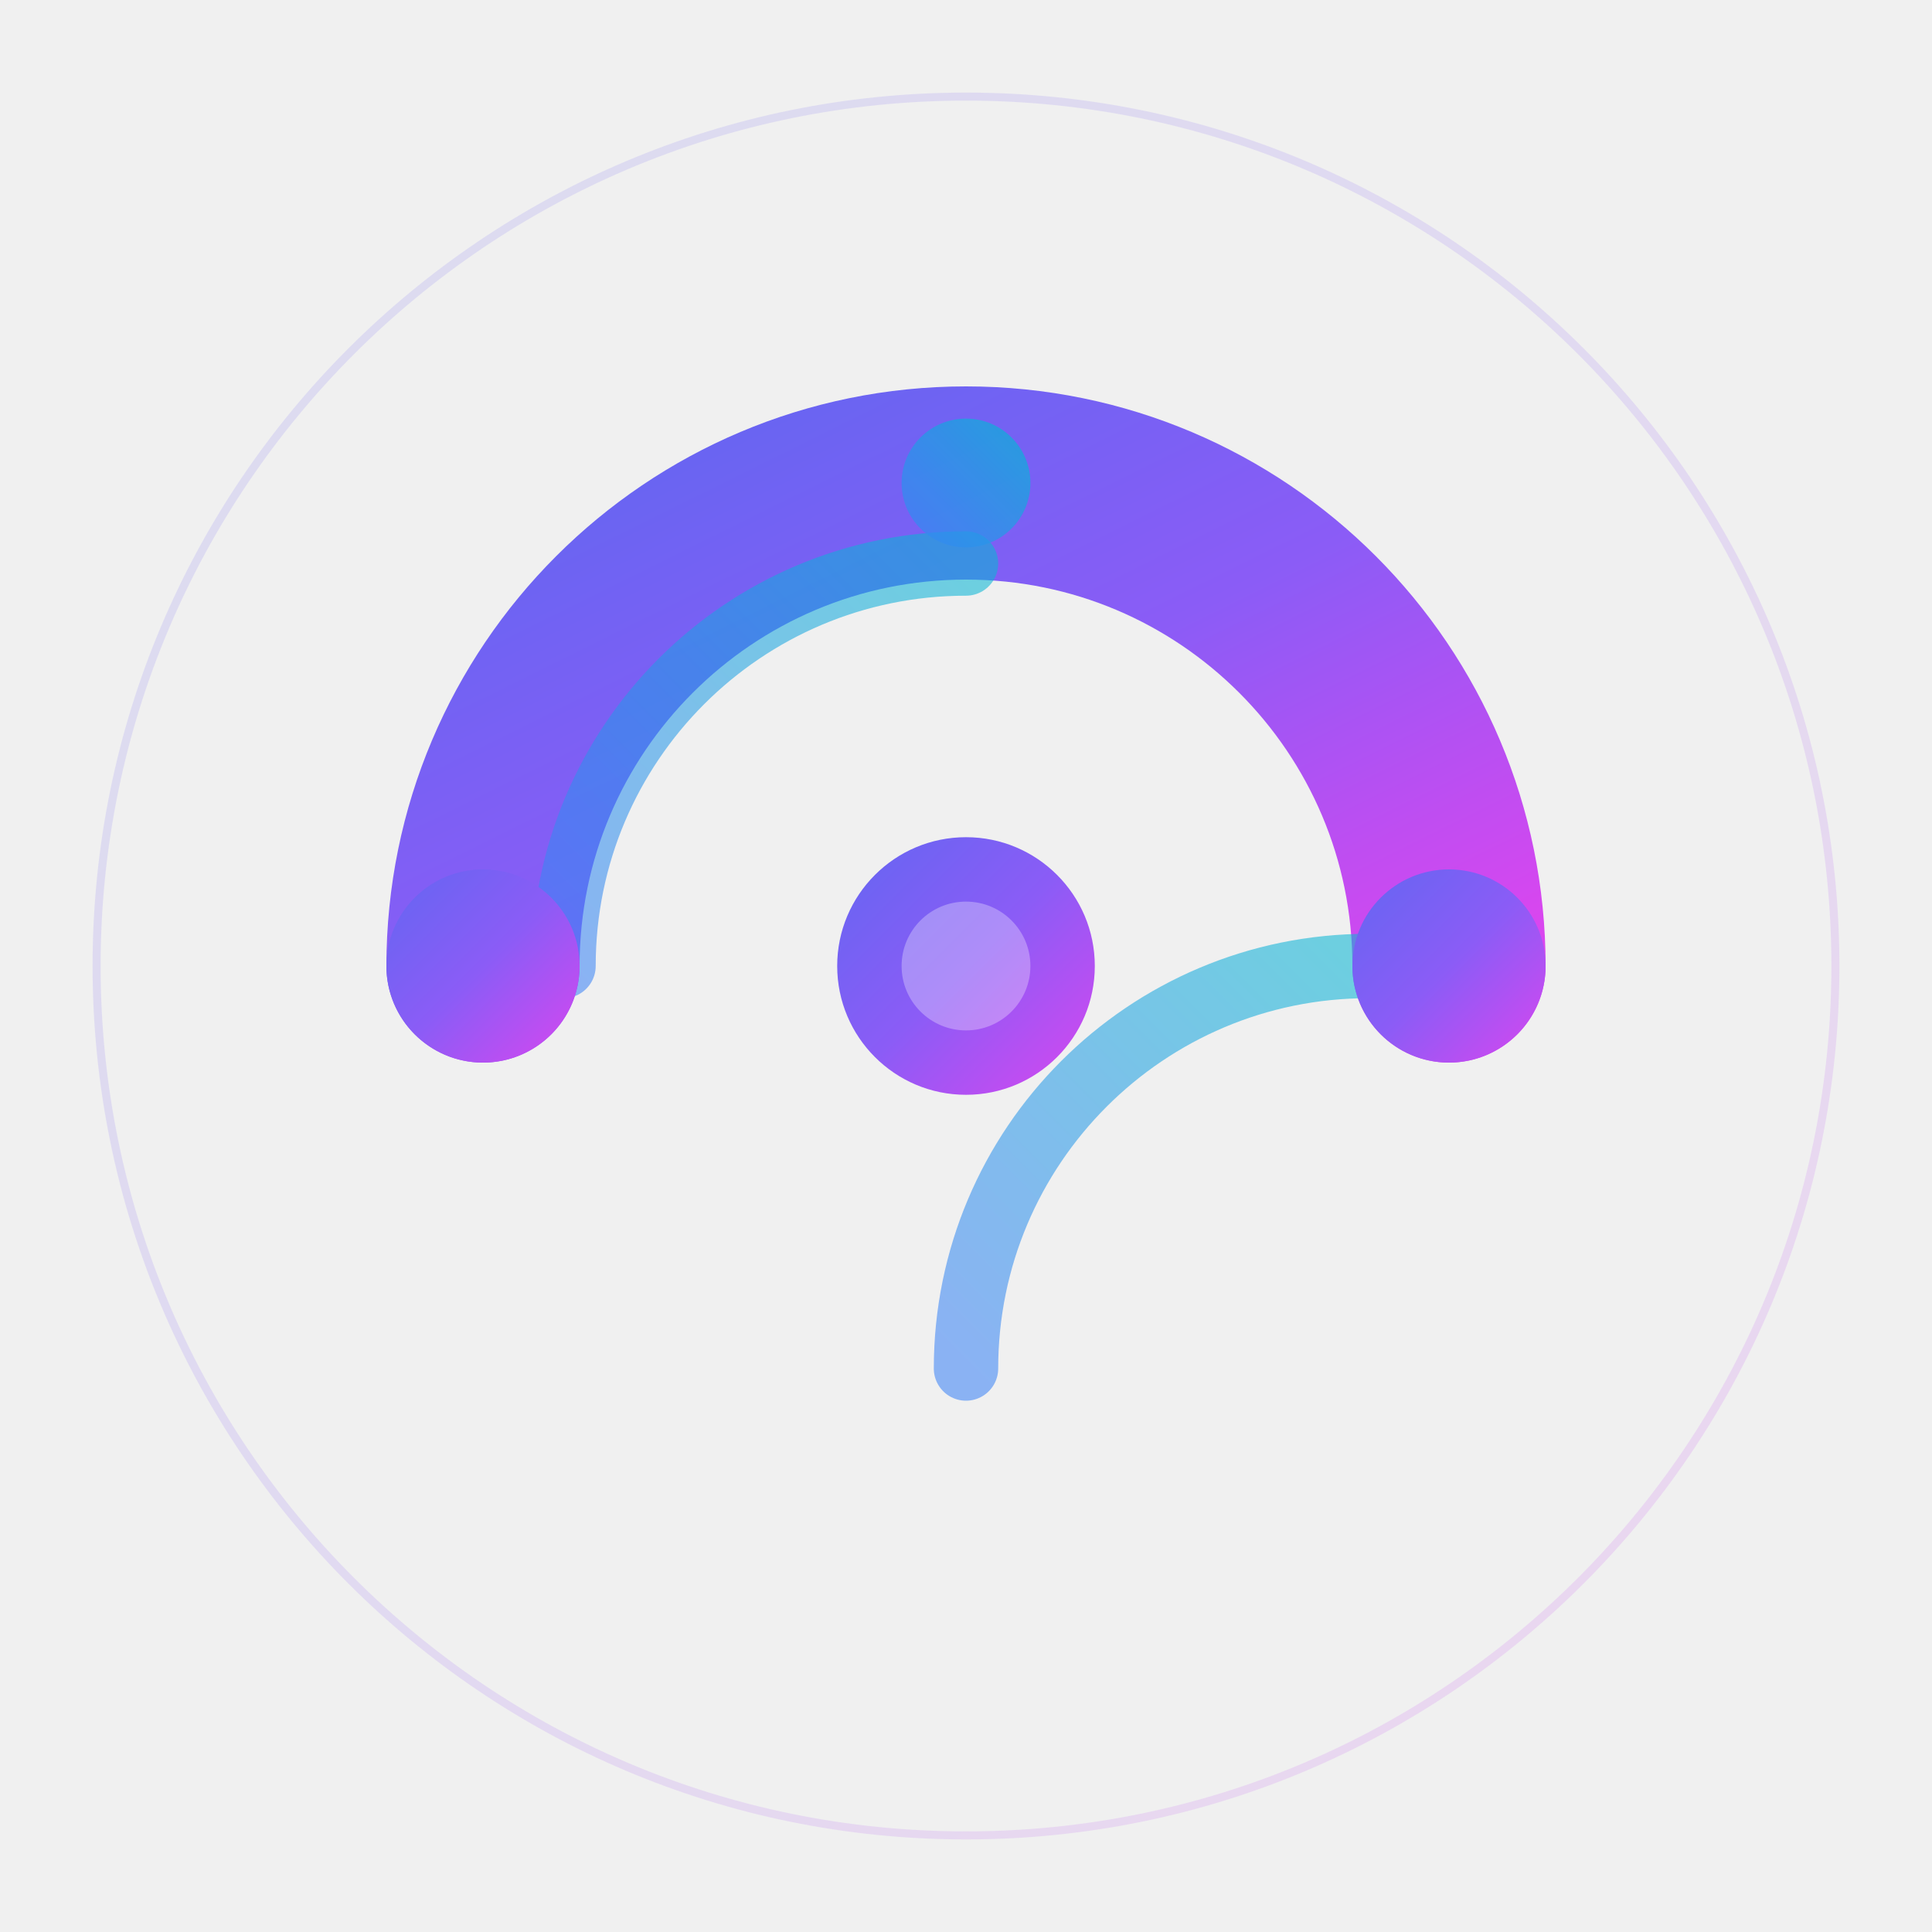
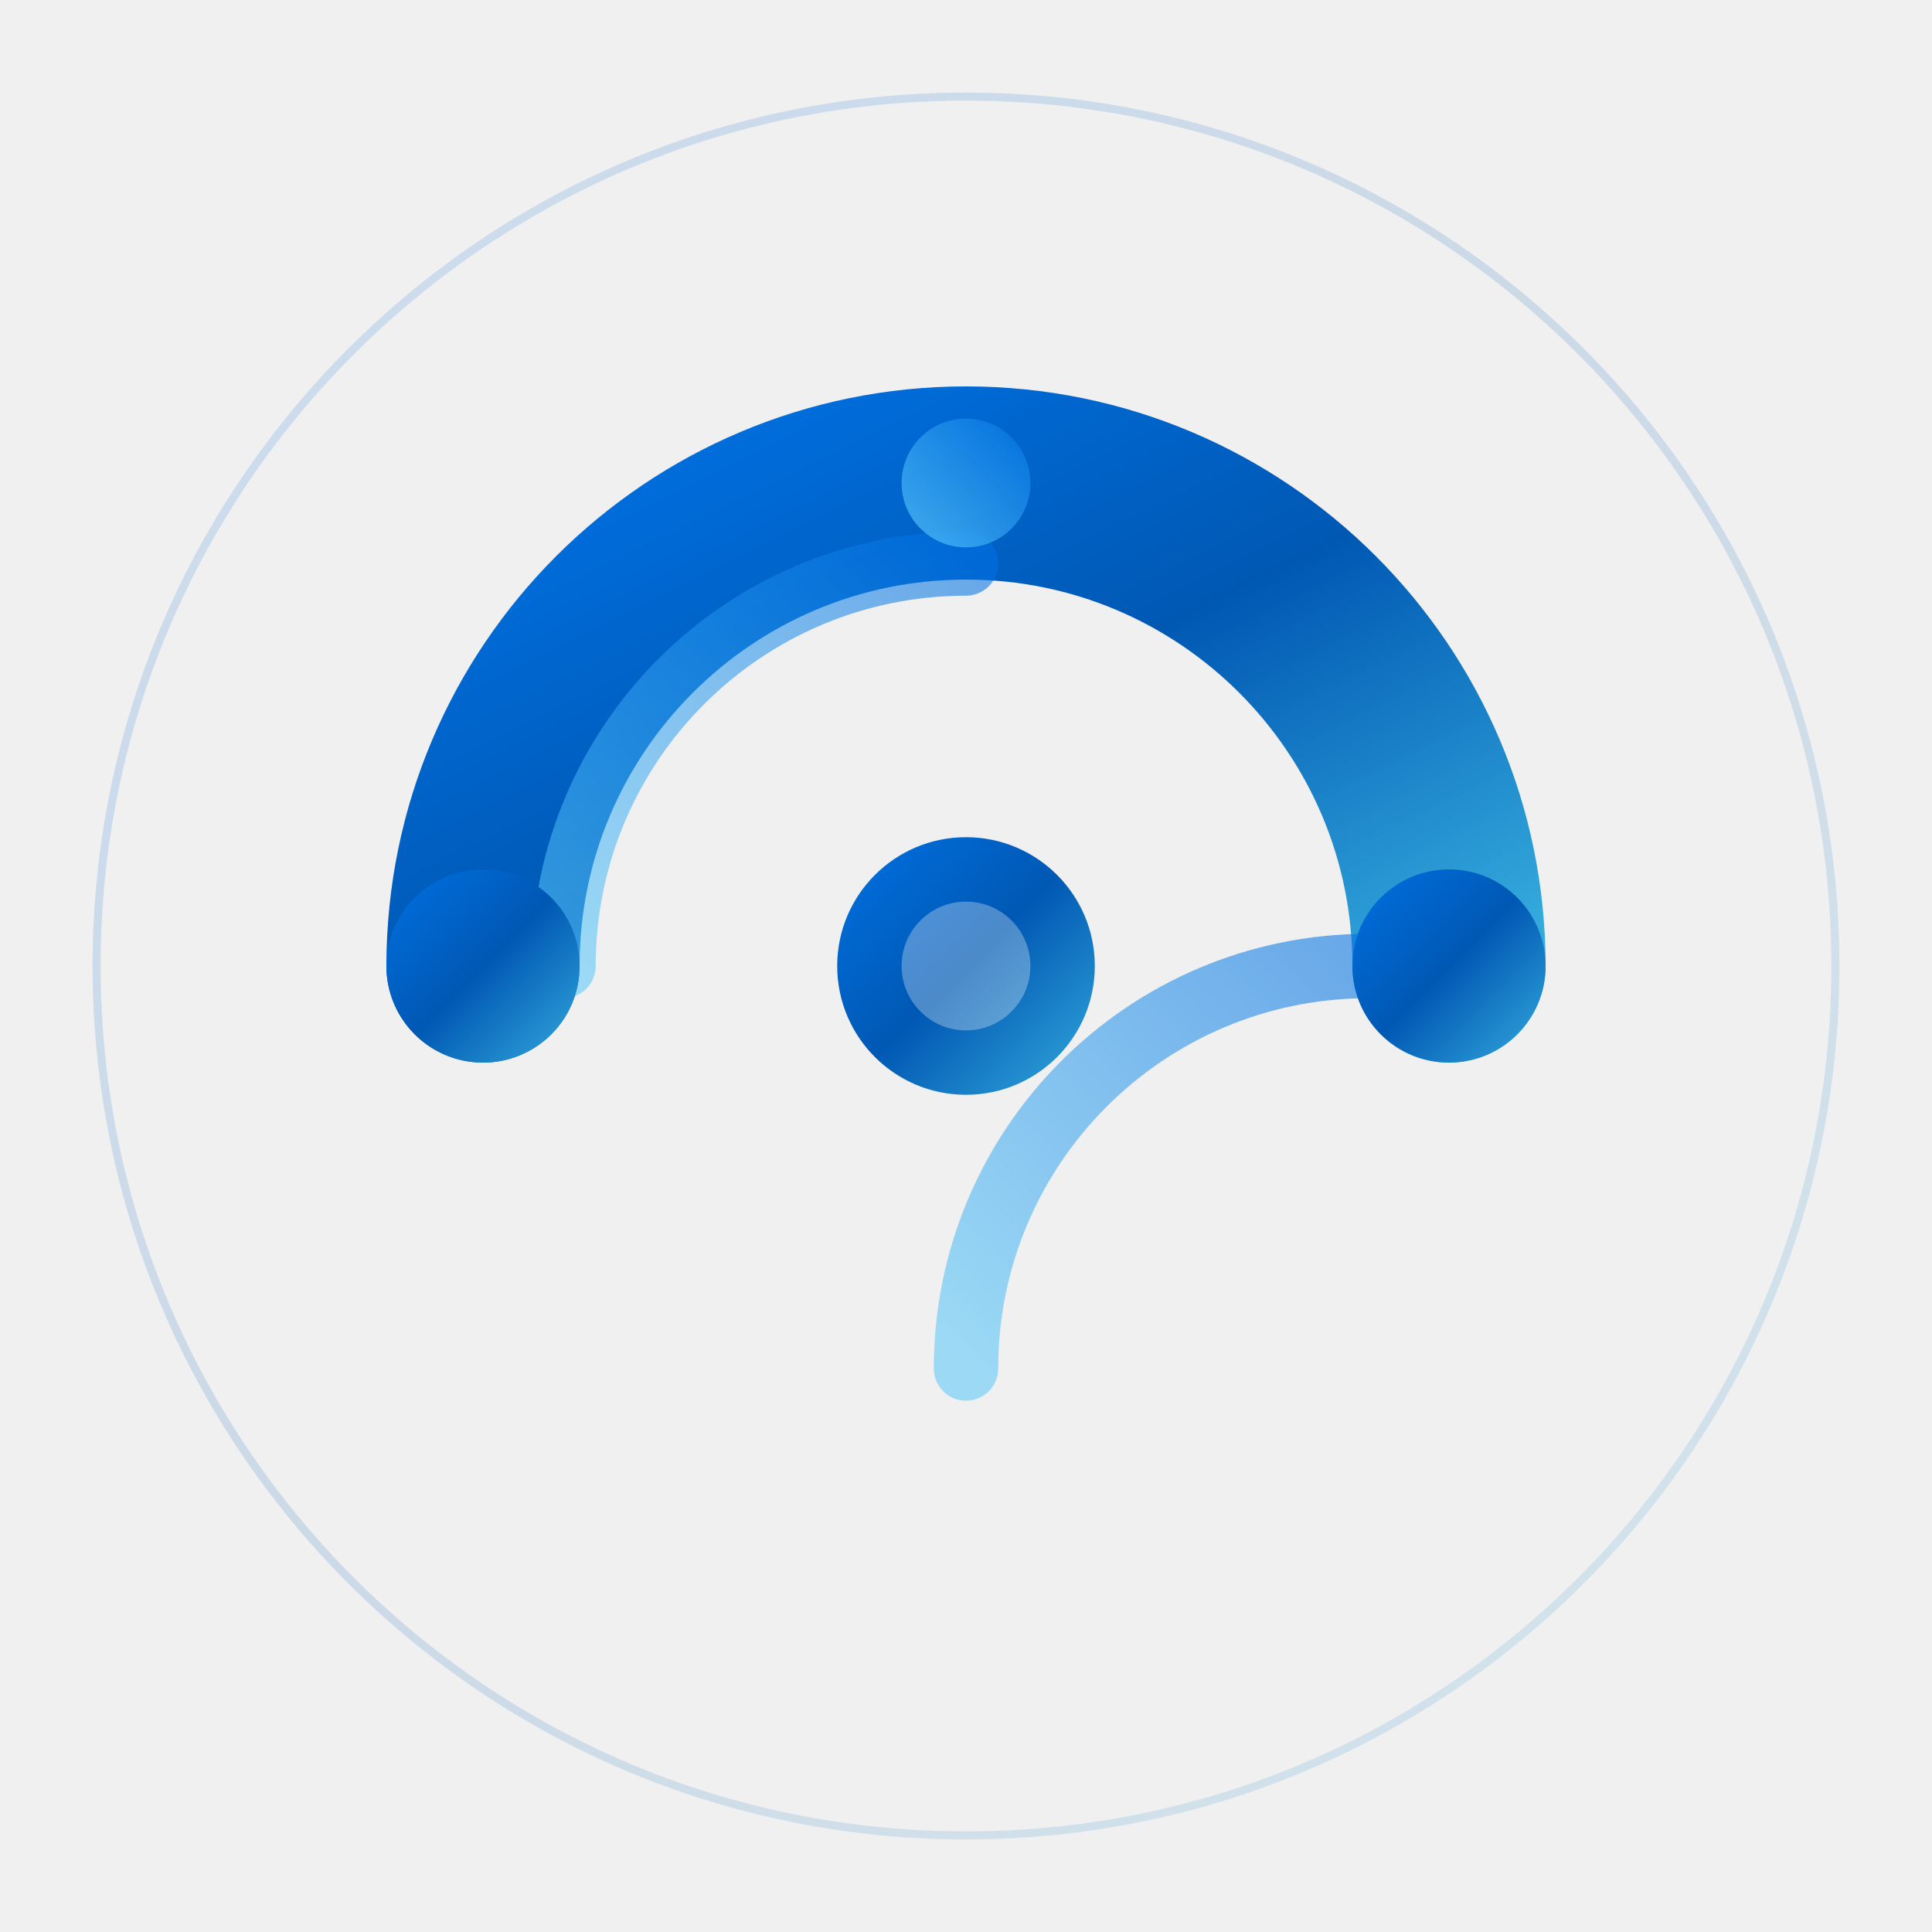
<svg xmlns="http://www.w3.org/2000/svg" viewBox="0 0 120 120">
  <defs>
    <linearGradient id="mg" x1="0%" y1="0%" x2="100%" y2="100%">
-       <stop offset="0%" stop-color="#6366f1" stop-opacity="1" />
-       <stop offset="50%" stop-color="#8b5cf6" stop-opacity="1" />
-       <stop offset="100%" stop-color="#d946ef" stop-opacity="1" />
+       <stop offset="0%" stop-color="#0071E3" stop-opacity="1" />
+       <stop offset="50%" stop-color="#0058B3" stop-opacity="1" />
+       <stop offset="100%" stop-color="#34AADC" stop-opacity="1" />
    </linearGradient>
    <linearGradient id="ag" x1="0%" y1="100%" x2="100%" y2="0%">
-       <stop offset="0%" stop-color="#3b82f6" stop-opacity="0.8" />
-       <stop offset="100%" stop-color="#06b6d4" stop-opacity="0.8" />
+       <stop offset="0%" stop-color="#5AC8FA" stop-opacity="0.8" />
+       <stop offset="100%" stop-color="#0071E3" stop-opacity="0.8" />
    </linearGradient>
  </defs>
  <circle cx="60" cy="60" r="54" fill="none" stroke="url(#mg)" stroke-width="0.5" opacity="0.15" />
  <path d="M 30 60 A 30 30 0 1 1 90 60" fill="none" stroke="url(#mg)" stroke-width="12" stroke-linecap="round" />
  <path d="M 35 60 A 25 25 0 0 1 60 35" fill="none" stroke="url(#ag)" stroke-width="4" stroke-linecap="round" opacity="0.7" />
  <path d="M 60 85 A 25 25 0 0 1 85 60" fill="none" stroke="url(#ag)" stroke-width="4" stroke-linecap="round" opacity="0.7" />
  <circle cx="30" cy="60" r="6" fill="url(#mg)" />
  <circle cx="90" cy="60" r="6" fill="url(#mg)" />
  <circle cx="60" cy="30" r="4" fill="url(#ag)" opacity="0.9" />
  <circle cx="60" cy="60" r="8" fill="url(#mg)" />
  <circle cx="60" cy="60" r="4" fill="white" opacity="0.3" />
</svg>
